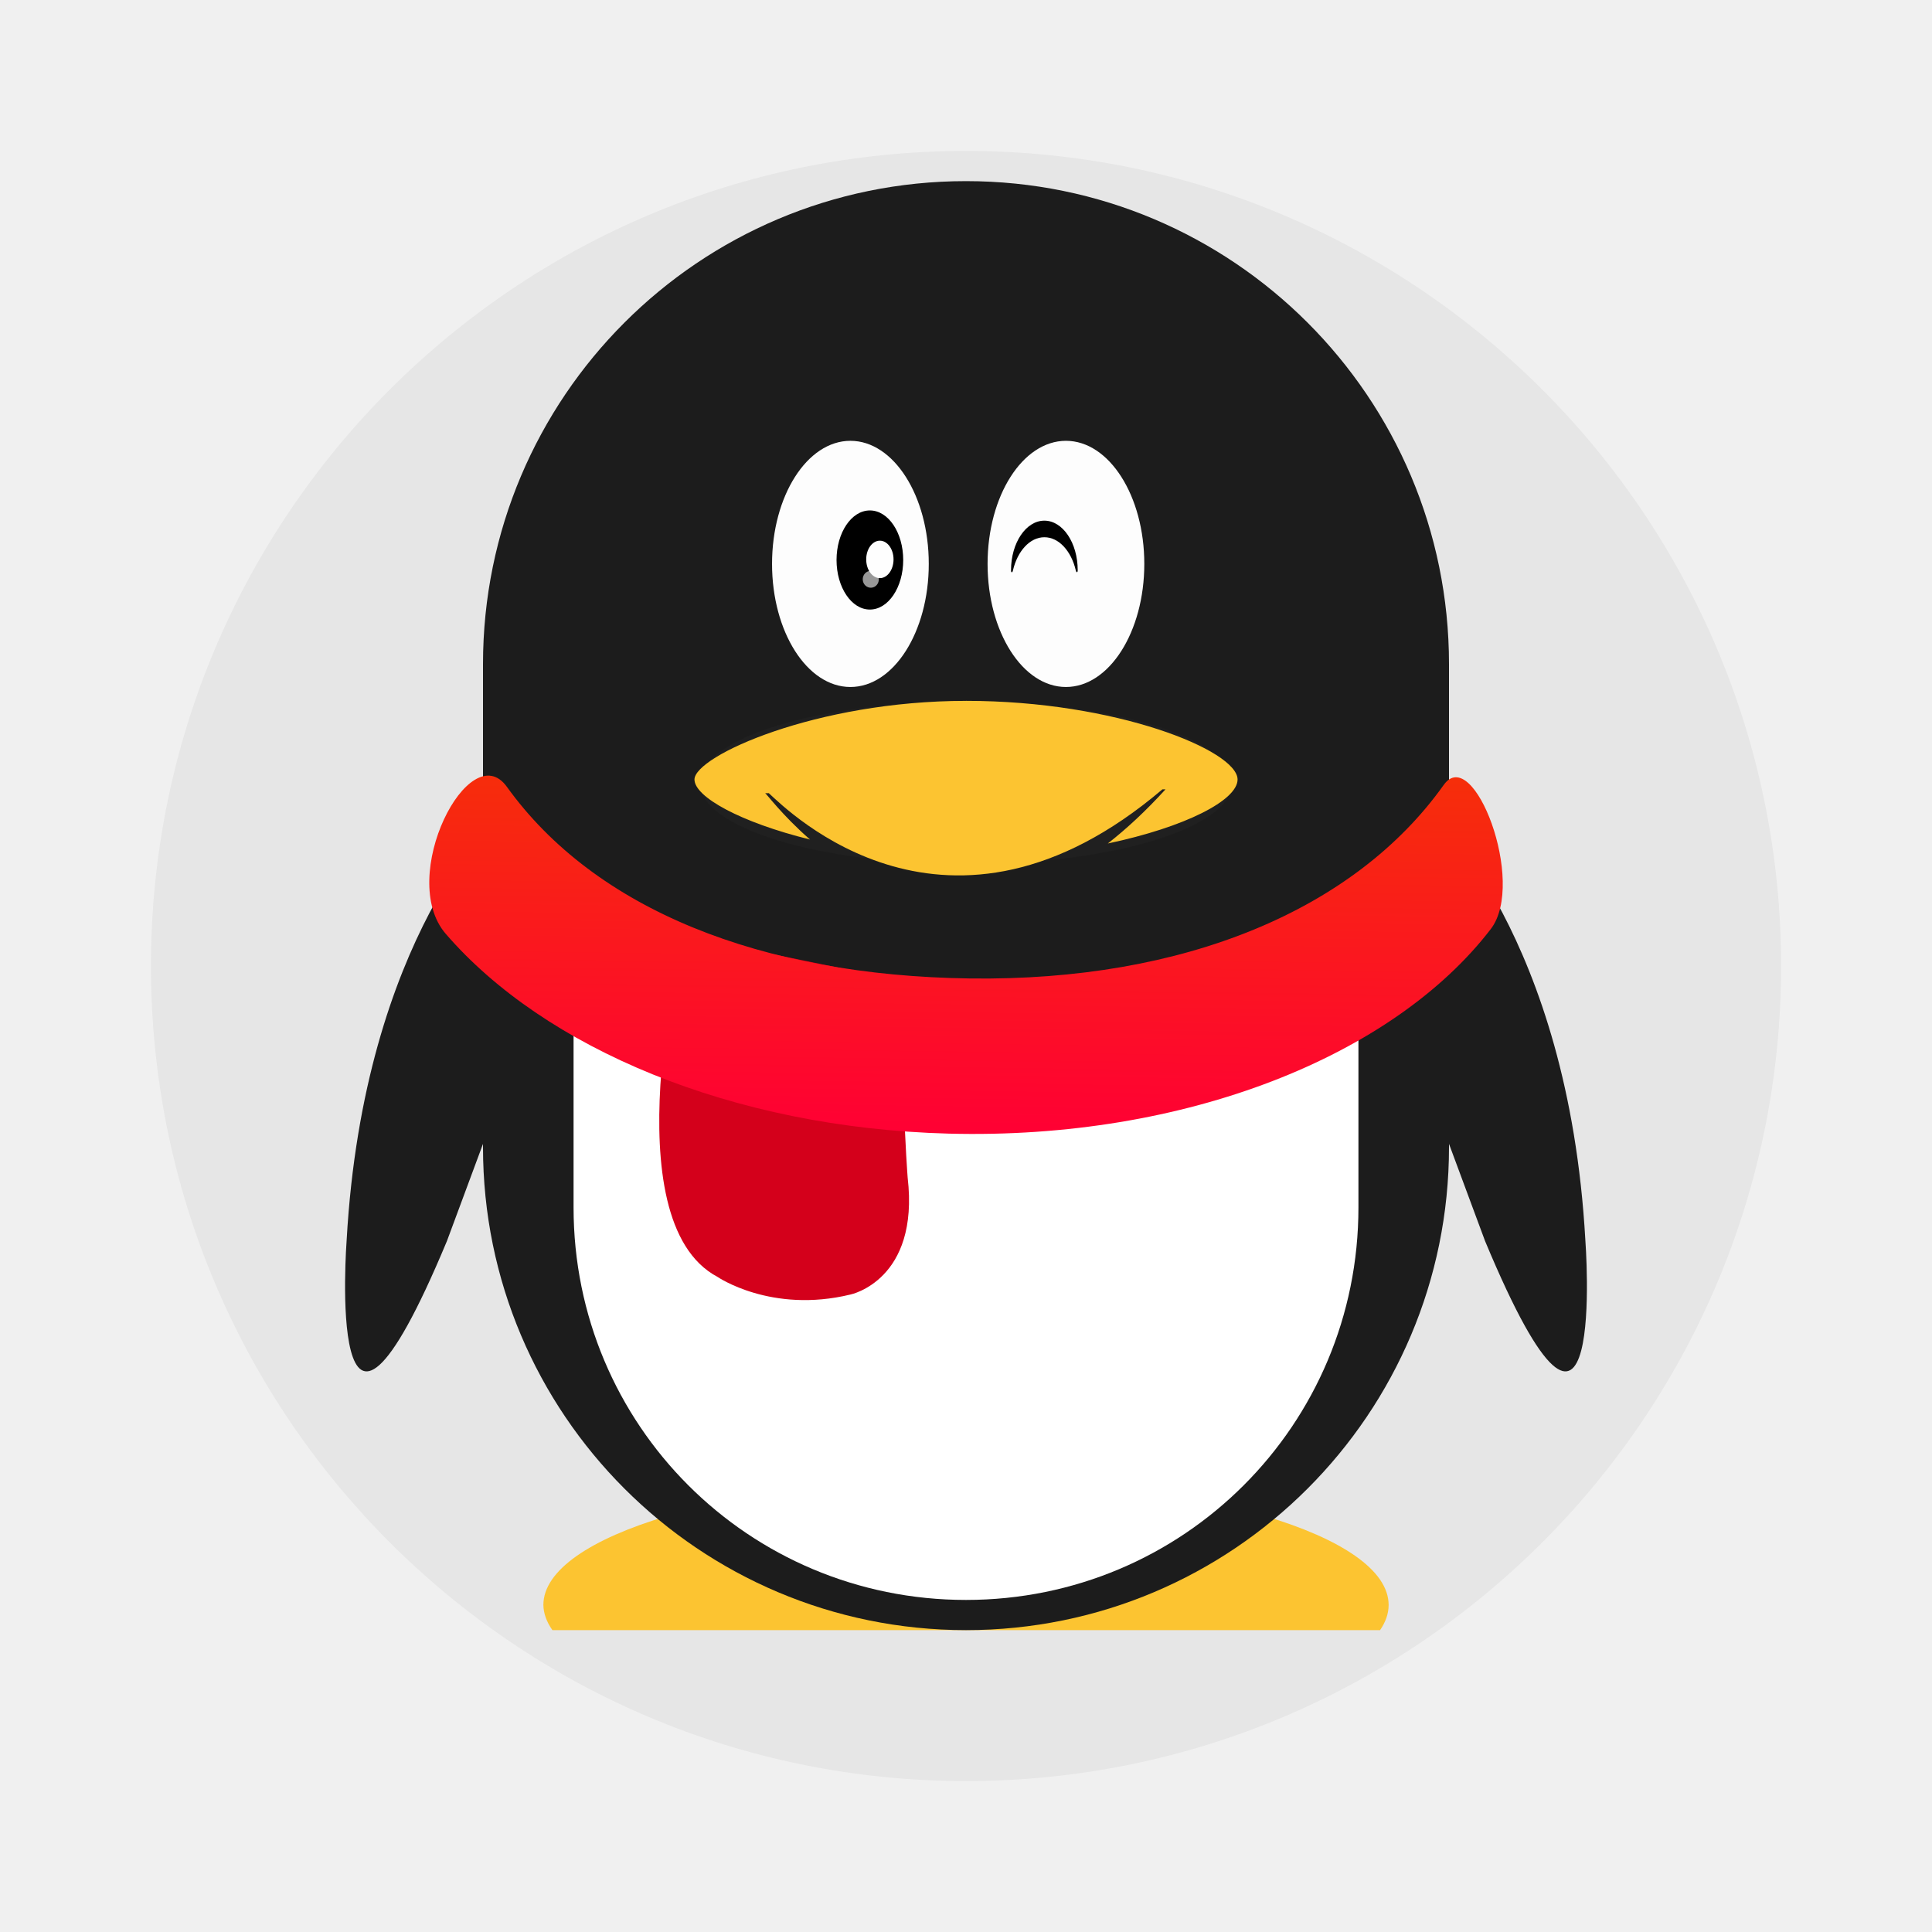
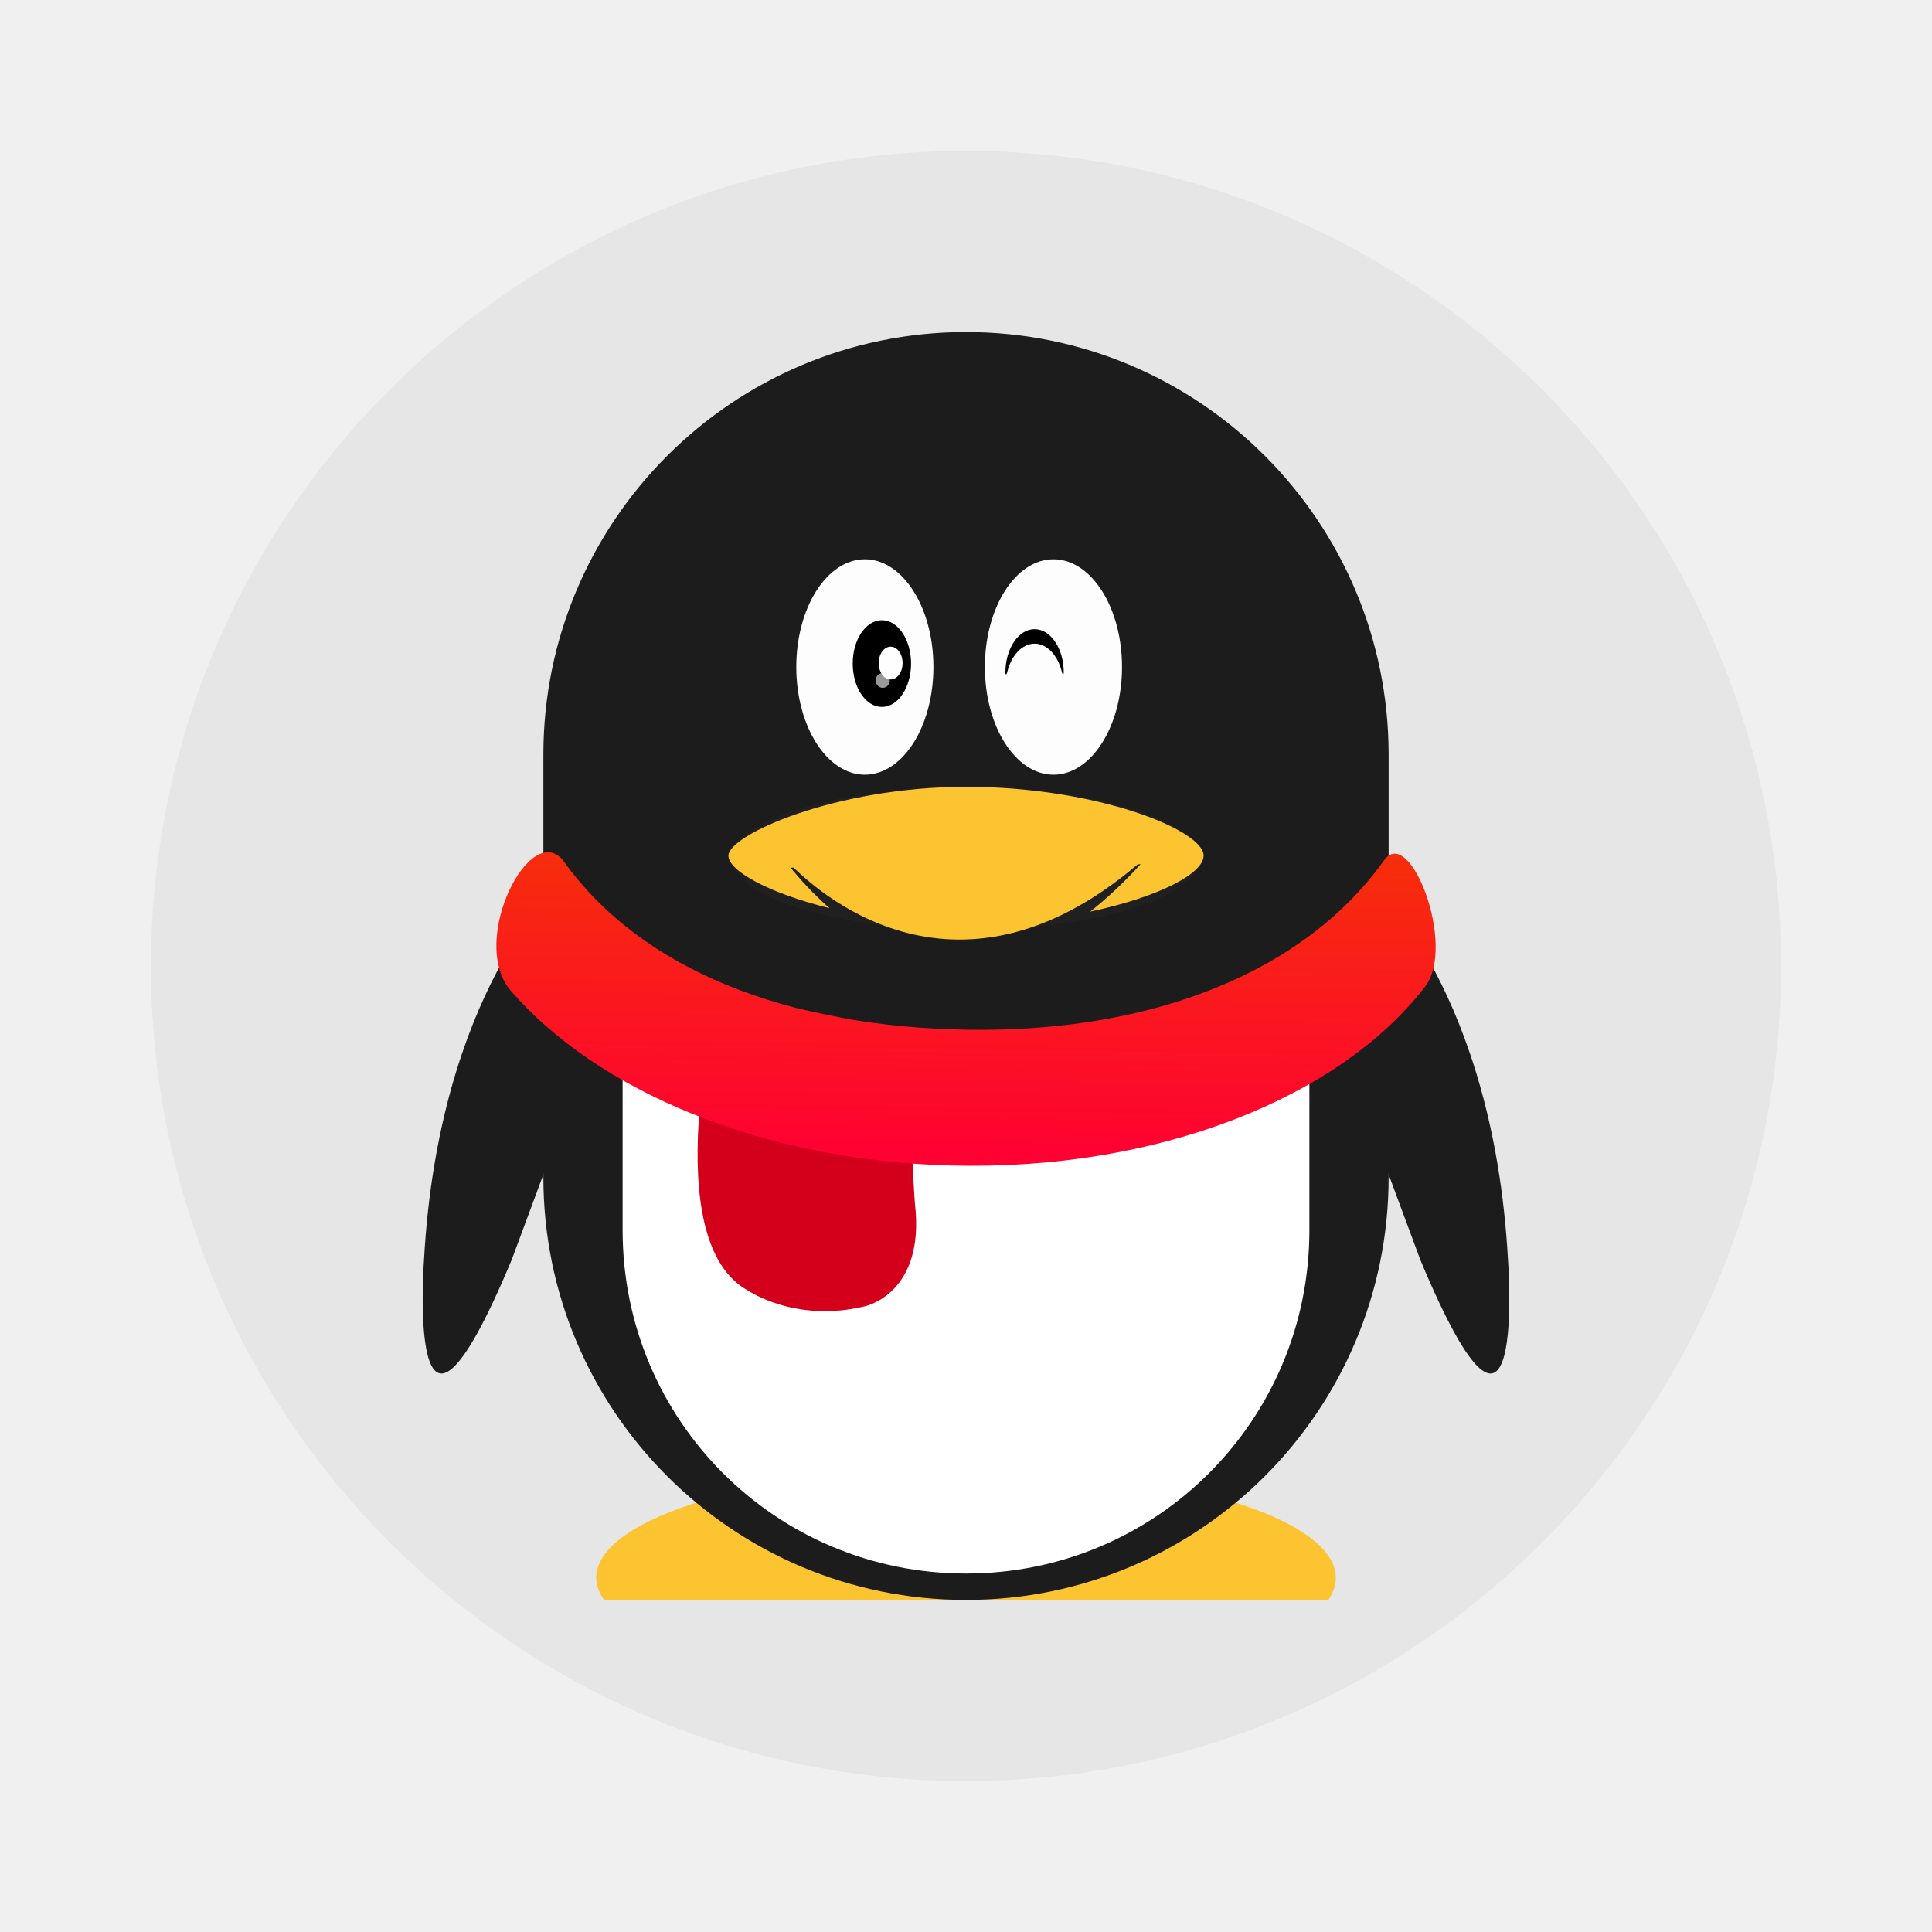
<svg xmlns="http://www.w3.org/2000/svg" width="64" height="64" enable-background="new 0 0 48 48" version="1.1" viewBox="0 0 64 64">
  <defs>
    <linearGradient id="linearGradient892" x1="23.876" x2="23.876" y1="16.35" y2="31.354" gradientTransform="translate(.23142 -.0045468)" gradientUnits="userSpaceOnUse">
      <stop stop-color="#f62f09" offset="0" />
      <stop stop-color="#ff0034" offset="1" />
    </linearGradient>
  </defs>
  <circle cx="32.001" cy="32" r="27" fill="#e6e6e6" stroke-width=".9" style="paint-order:normal" />
-   <path d="m32 49a14 4.167 0 0 0-14 4.167 14 4.167 0 0 0 0.299 0.833h27.418a14 4.167 0 0 0 0.283-0.833 14 4.167 0 0 0-14-4.167z" fill="#fcc431" />
-   <g transform="translate(.1845)" fill="#1c1c1c" stroke-width="1.023">
-     <path d="m47.262 26.929s4.503 4.097 5.07 14.146c0 0 0.738 9.772-3.321 0.038l-3.011-8.113z" />
-     <path d="m16.369 26.929s-4.503 4.097-5.07 14.146c0 0-0.738 9.772 3.321 0.038l3.011-8.113z" />
-   </g>
-   <rect x="16" y="6" width="32" height="48" ry="16" fill="#1c1c1c" />
-   <path d="m19 33.434v6.566c0 7.202 5.798 13 13 13s13-5.798 13-13v-6.064a31.542 21.644 0 0 1-12.203 1.709 31.542 21.644 0 0 1-13.797-2.211z" fill="#fff" />
-   <g transform="matrix(1.1747 0 0 1.1747 3.131 -1.3313)">
-     <path d="m16.6 27.523s-2.036 8.021 0.966 9.617c0 0 1.516 1.043 3.754 0.498 0 0 1.949-0.401 1.61-3.301 0 0-0.291-3.81 0.039-5.509z" fill="#d4001b" stroke-width="1.114" />
-   </g>
-   <g transform="matrix(1.1779 .015993 -.011052 .81398 3.8623 11.658)">
-     <path d="m37.482 16.884c-2.448 5.129-7.221 8.138-13.251 8.138-5.885 0-10.571-2.612-13.09-7.541-1.07-2.094-3.067 3.727-1.664 6.014 2.815 4.59 8.109 7.737 14.213 7.852 6.681 0.125 12.484-3.417 15.17-8.624 0.991-1.921-0.563-7.545-1.378-5.838z" fill="url(#linearGradient892)" stroke-width="1.103" />
-   </g>
-   <g transform="matrix(.79618 0 0 .79618 -69.815 6.3181)">
-     <ellipse cx="127.88" cy="24.638" rx="11.079" ry="3.386" fill="#242424" opacity=".41" stroke-width="1.231" />
-     <g transform="matrix(1.2308 0 0 1.2308 98.129 .039389)">
-       <ellipse cx="20.264" cy="12.583" rx="2.649" ry="4.161" fill="#fdfdfd" />
+   <g transform="matrix(.875 0 0 .875 4 5.75)">
+     <path d="m32 49a14 4.167 0 0 0-14 4.167 14 4.167 0 0 0 0.299 0.833h27.418a14 4.167 0 0 0 0.283-0.833 14 4.167 0 0 0-14-4.167z" fill="#fcc431" />
+     <g transform="translate(.1845)" fill="#1c1c1c" stroke-width="1.023">
+       <path d="m47.262 26.929s4.503 4.097 5.07 14.146c0 0 0.738 9.772-3.321 0.038l-3.011-8.113z" />
+       <path d="m16.369 26.929s-4.503 4.097-5.07 14.146c0 0-0.738 9.772 3.321 0.038l3.011-8.113z" />
    </g>
-     <g transform="matrix(1.2308 0 0 1.2308 98.129 .039389)">
-       <ellipse cx="27.55" cy="12.583" rx="2.649" ry="4.161" fill="#fdfdfd" />
+     <rect x="16" y="6" width="32" height="48" ry="16" fill="#1c1c1c" />
+     <path d="m19 33.434v6.566c0 7.202 5.798 13 13 13s13-5.798 13-13v-6.064a31.542 21.644 0 0 1-12.203 1.709 31.542 21.644 0 0 1-13.797-2.211z" fill="#ffffff" />
+     <g transform="matrix(1.1747,0,0,1.1747,3.131,-1.3313)">
+       <path d="m16.6 27.523s-2.036 8.021 0.966 9.617c0 0 1.516 1.043 3.754 0.498 0 0 1.949-0.401 1.61-3.301 0 0-0.291-3.81 0.039-5.509z" fill="#d4001b" stroke-width="1.114" />
    </g>
-     <ellipse cx="123.88" cy="15.364" rx="1.387" ry="2.062" stroke-width="1.231" />
-     <path d="m131.14 14.417c0.606 0 1.117 0.575 1.307 1.376 0.025 0.105 0.08 0.108 0.08-0.004 0-1.139-0.622-2.062-1.387-2.062s-1.387 0.923-1.387 2.062c0 0.112 0.053 0.116 0.078 0.015 0.187-0.806 0.702-1.387 1.31-1.387z" stroke-width="1.231" />
-     <g transform="matrix(1.2308 0 0 1.2308 98.129 .039389)">
-       <ellipse cx="21.26" cy="12.431" rx=".462" ry=".633" fill="#fefefe" />
+     <g transform="matrix(1.1779 .015993 -.011052 .81398 3.8623 11.658)">
+       <path d="m37.482 16.884c-2.448 5.129-7.221 8.138-13.251 8.138-5.885 0-10.571-2.612-13.09-7.541-1.07-2.094-3.067 3.727-1.664 6.014 2.815 4.59 8.109 7.737 14.213 7.852 6.681 0.125 12.484-3.417 15.17-8.624 0.991-1.921-0.563-7.545-1.378-5.838z" fill="url(#linearGradient892)" stroke-width="1.103" />
    </g>
-     <g transform="matrix(1.2308 0 0 1.2308 98.129 .039389)" opacity=".6">
-       <ellipse transform="matrix(.9988 -.0483 .0483 .9988 -.6089 1.0283)" cx="20.954" cy="13.103" rx=".272" ry=".285" fill="#fefefe" />
-     </g>
-     <g transform="matrix(1.2308 0 0 1.2308 98.129 .039389)">
-       <path transform="matrix(.73126 0 0 .73126 .77199 2.568)" d="m32 20.027c-6.932 0-12.553 2.553-12.553 3.635 0 0.801 2.119 1.979 5.342 2.775-1.303-1.134-2.049-2.167-2.078-2.141l0.172-2e-3c0.884 0.805 8.287 8.245 18.195-0.176l0.145-2e-3c-0.912 1.003-1.8 1.824-2.668 2.504 3.586-0.757 5.998-2 5.998-2.959 0-1.341-5.621-3.635-12.553-3.635z" fill="#fcc431" stroke-width="1.367" />
+     <g transform="matrix(.79618 0 0 .79618 -69.815 6.3181)">
+       <ellipse cx="127.88" cy="24.638" rx="11.079" ry="3.386" fill="#242424" opacity=".41" stroke-width="1.231" />
+       <g transform="matrix(1.2308 0 0 1.2308 98.129 .039389)" fill="#fdfdfd">
+         <ellipse cx="20.264" cy="12.583" rx="2.649" ry="4.161" />
+         <ellipse cx="27.55" cy="12.583" rx="2.649" ry="4.161" />
+       </g>
+       <ellipse cx="123.88" cy="15.364" rx="1.387" ry="2.062" stroke-width="1.231" />
+       <path d="m131.14 14.417c0.606 0 1.117 0.575 1.307 1.376 0.025 0.105 0.08 0.108 0.08-0.004 0-1.139-0.622-2.062-1.387-2.062s-1.387 0.923-1.387 2.062c0 0.112 0.053 0.116 0.078 0.015 0.187-0.806 0.702-1.387 1.31-1.387z" stroke-width="1.231" />
+       <g transform="matrix(1.2308 0 0 1.2308 98.129 .039389)">
+         <ellipse cx="21.26" cy="12.431" rx=".462" ry=".633" fill="#fefefe" />
+       </g>
+       <g transform="matrix(1.2308 0 0 1.2308 98.129 .039389)" opacity=".6">
+         <ellipse transform="matrix(.9988 -.0483 .0483 .9988 -.6089 1.0283)" cx="20.954" cy="13.103" rx=".272" ry=".285" fill="#fefefe" />
+       </g>
+       <g transform="matrix(1.2308 0 0 1.2308 98.129 .039389)">
+         <path transform="matrix(.73126 0 0 .73126 .77199 2.568)" d="m32 20.027c-6.932 0-12.553 2.553-12.553 3.635 0 0.801 2.119 1.979 5.342 2.775-1.303-1.134-2.049-2.167-2.078-2.141l0.172-2e-3c0.884 0.805 8.287 8.245 18.195-0.176l0.145-2e-3c-0.912 1.003-1.8 1.824-2.668 2.504 3.586-0.757 5.998-2 5.998-2.959 0-1.341-5.621-3.635-12.553-3.635z" fill="#fcc431" stroke-width="1.367" />
+       </g>
    </g>
  </g>
</svg>
